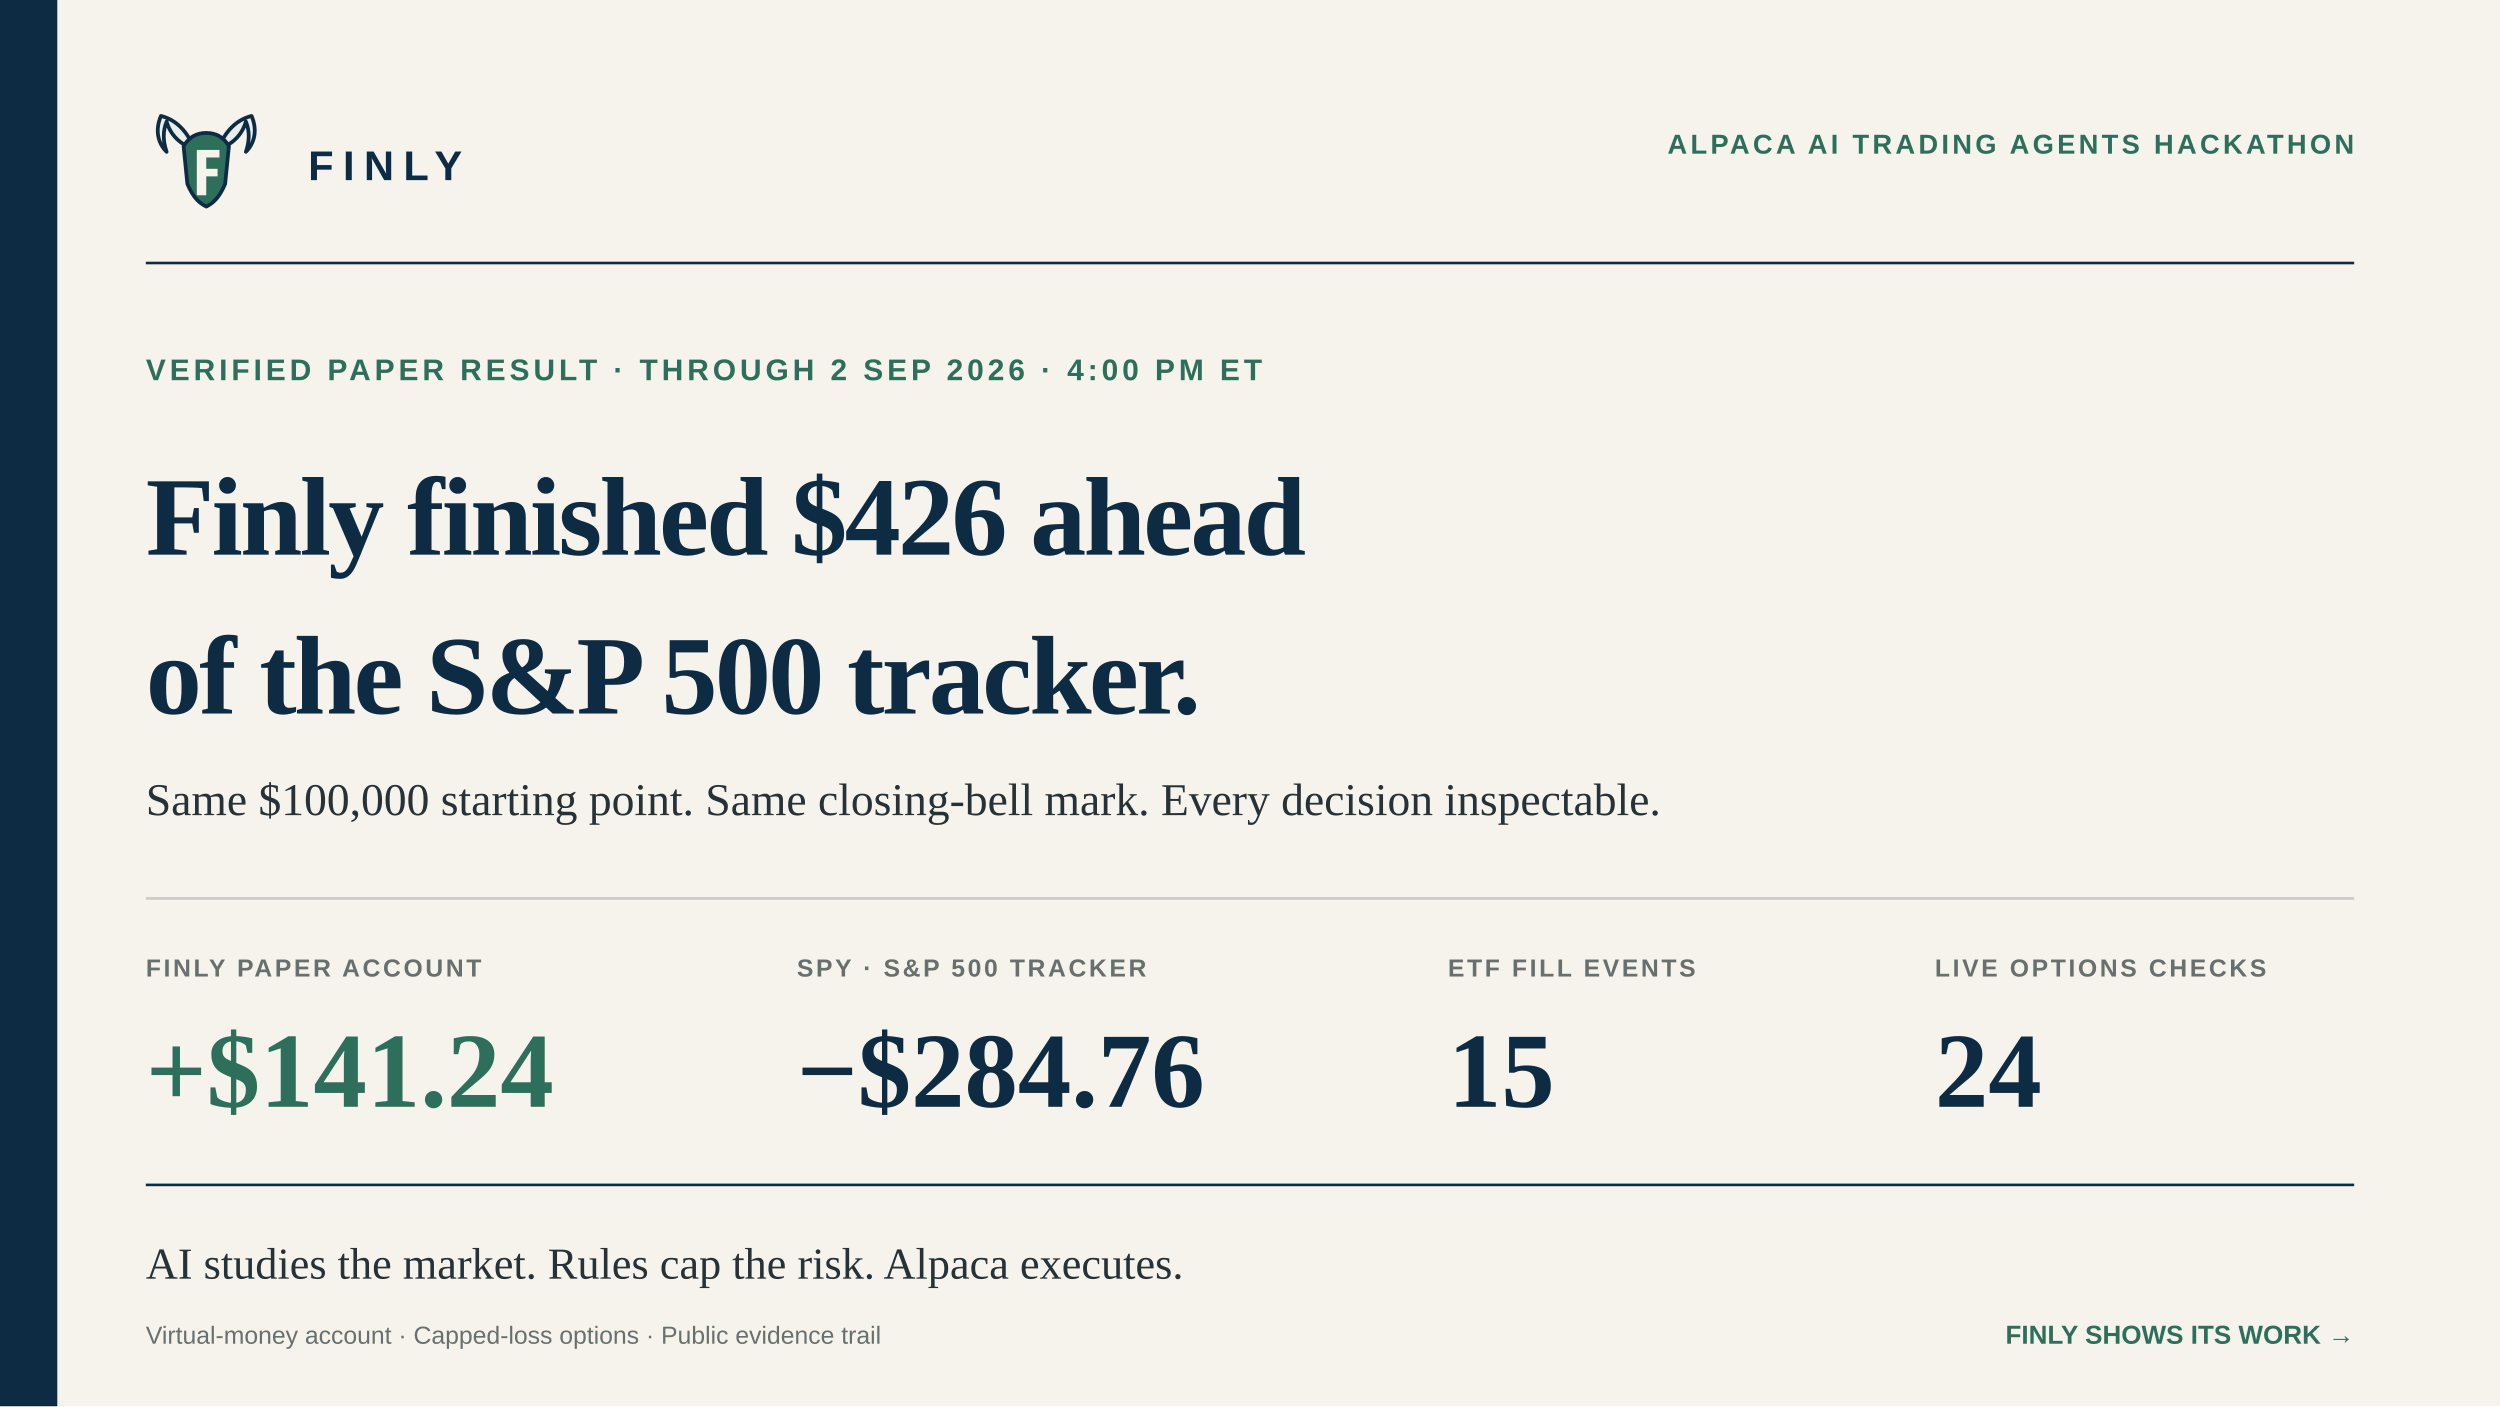
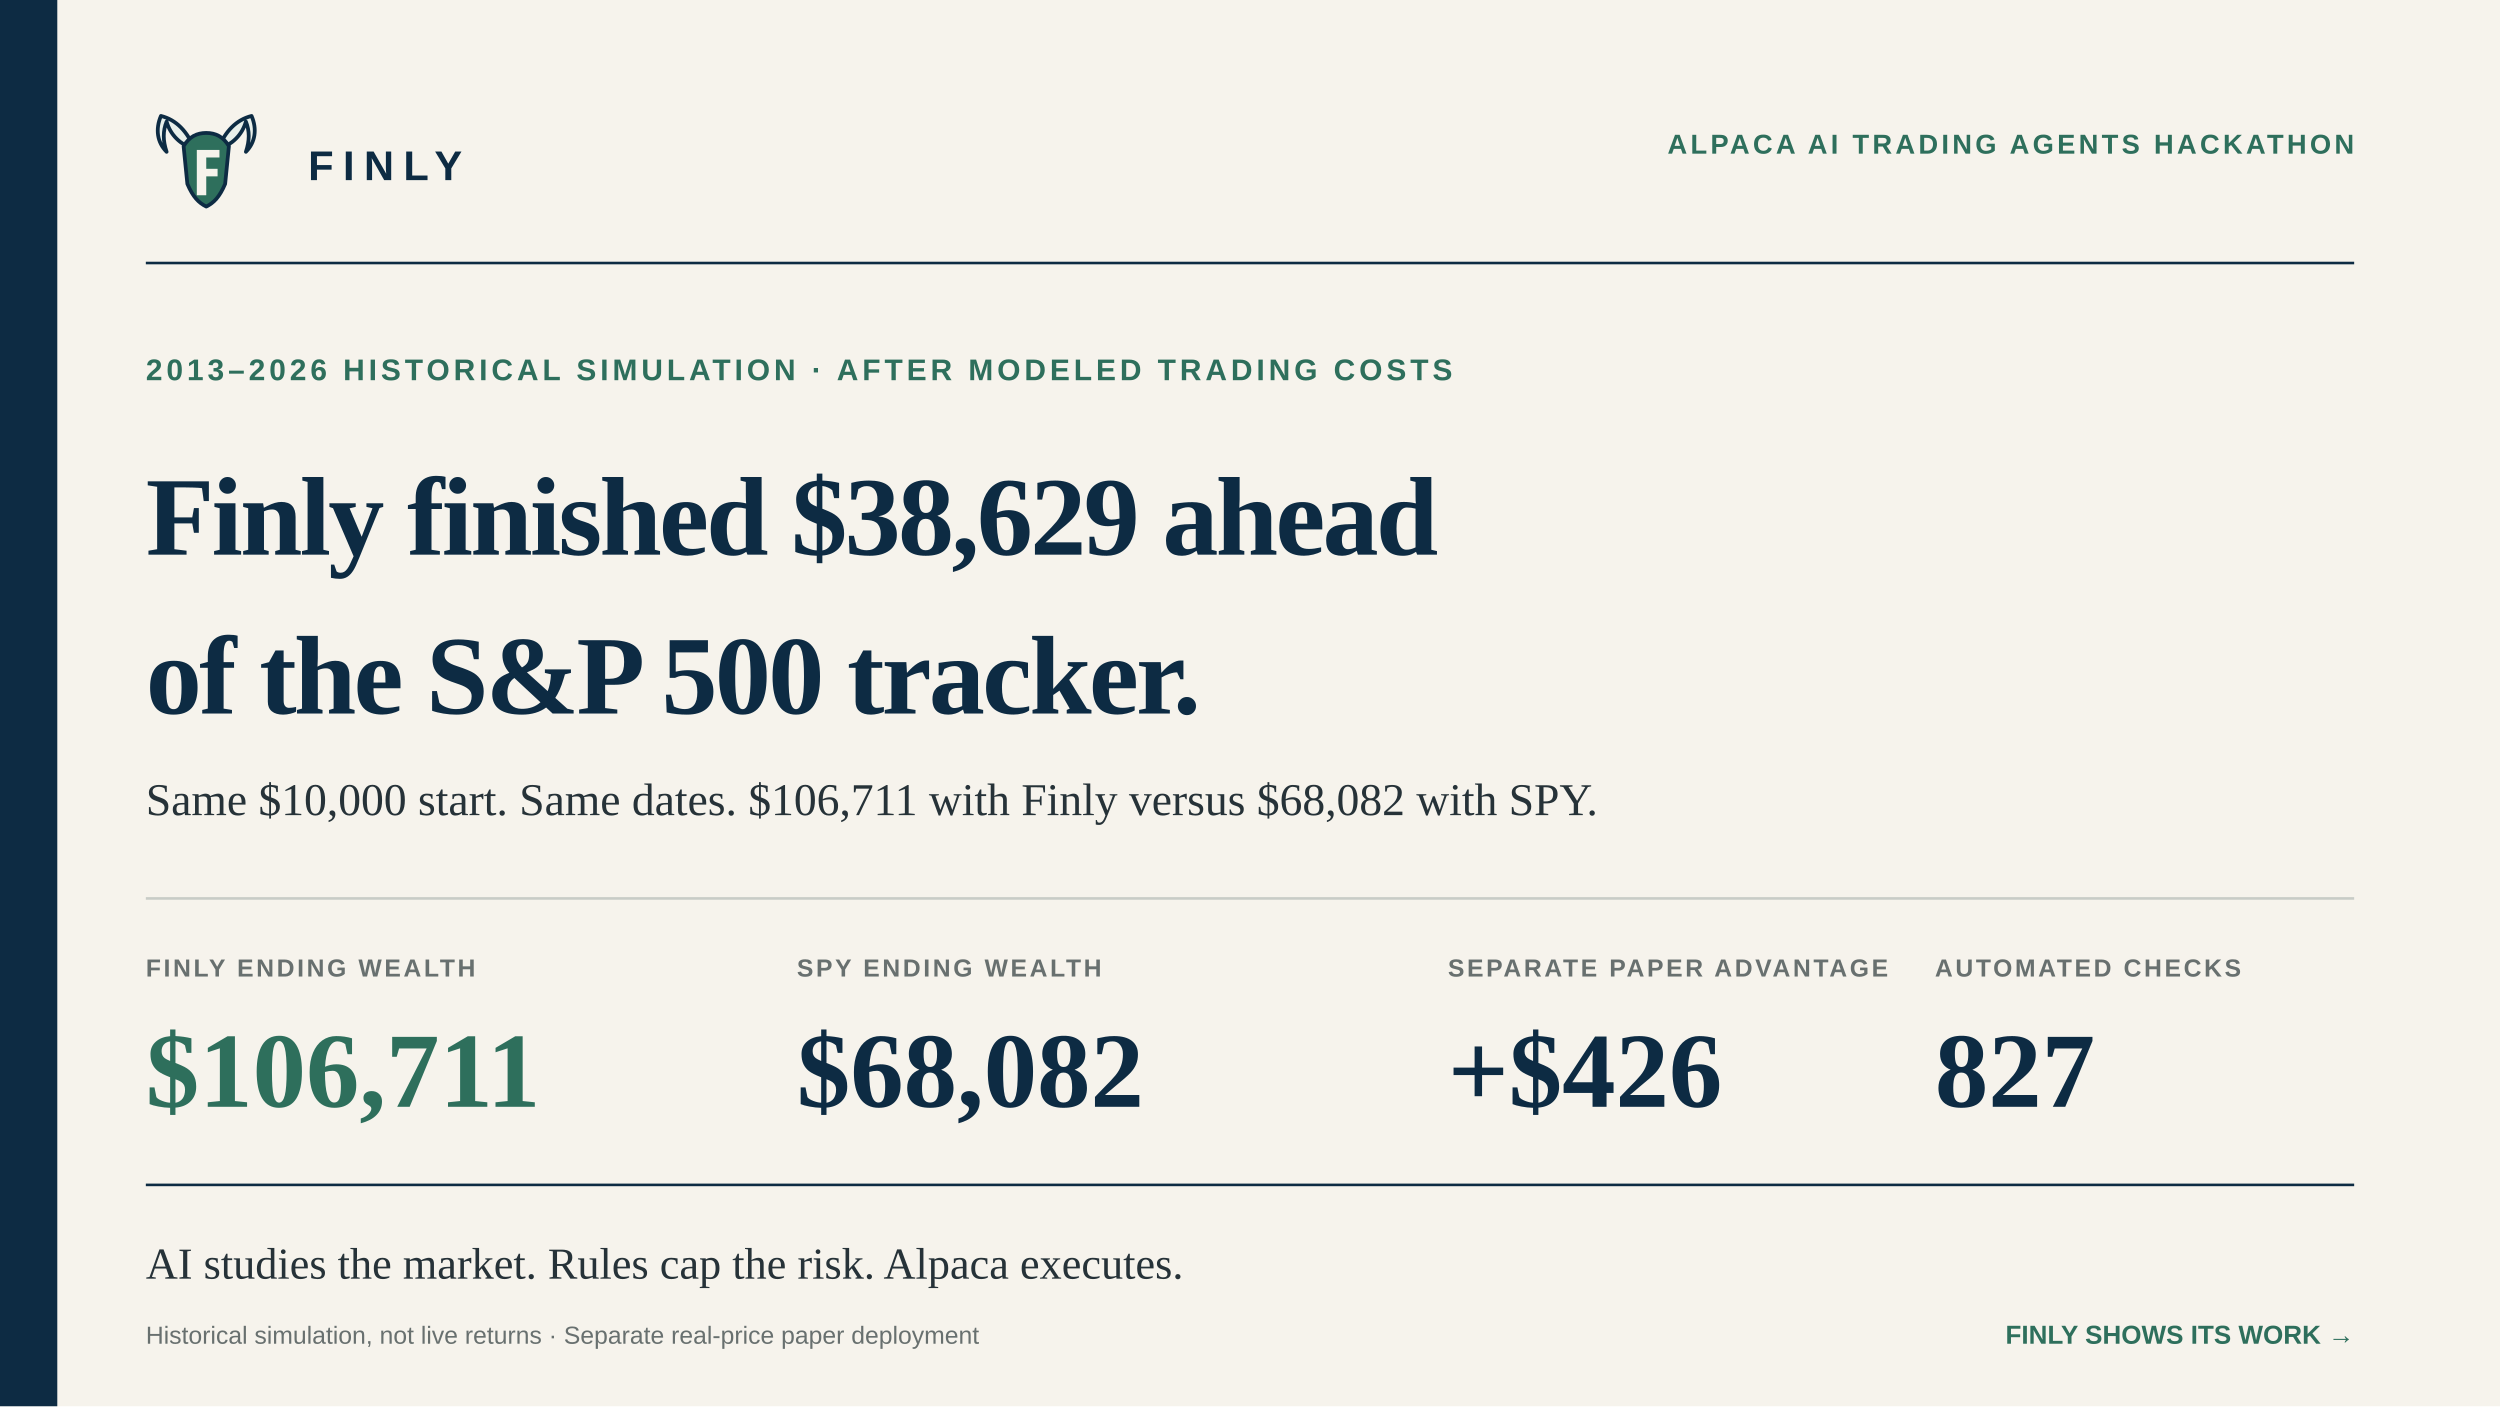
<svg xmlns="http://www.w3.org/2000/svg" width="1920" height="1080" viewBox="0 0 1920 1080" role="img" aria-labelledby="title desc">
  <rect width="1920" height="1080" fill="#f6f3ec" />
  <rect x="0" y="0" width="44" height="1080" fill="#0d2b43" />
  <g transform="translate(112 76) scale(1.45)">
    <path d="M8 9c8 2 14 8 18 18-8-3-13-8-15-15-2 5-2 10 0 16-5-5-6-12-3-19Z" fill="#e8efea" stroke="#0d2b43" stroke-width="2" stroke-linejoin="round" />
    <path d="M56 9c-8 2-14 8-18 18 8-3 13-8 15-15 2 5 2 10 0 16 5-5 6-12 3-19Z" fill="#e8efea" stroke="#0d2b43" stroke-width="2" stroke-linejoin="round" />
    <path d="M20 25c3-5 7-7 12-7s9 2 12 7l-2 20c-3 7-6 10-10 12-4-2-7-5-10-12l-2-20Z" fill="#2e6f5c" stroke="#0d2b43" stroke-width="2" stroke-linejoin="round" />
    <path d="M27 27h12v4h-7v6h6v4h-6v10h-5V27Z" fill="#f6f3ec" />
    <text x="86" y="43" fill="#0d2b43" font-family="Arial, Helvetica, sans-serif" font-size="22" font-weight="700" letter-spacing="5">FINLY</text>
  </g>
  <text x="1808" y="118" fill="#2e6f5c" font-family="Arial, Helvetica, sans-serif" font-size="21" font-weight="700" letter-spacing="2.5" text-anchor="end">ALPACA AI TRADING AGENTS HACKATHON</text>
  <line x1="112" y1="202" x2="1808" y2="202" stroke="#0d2b43" stroke-width="2" />
-   <text x="112" y="292" fill="#2e6f5c" font-family="Arial, Helvetica, sans-serif" font-size="23" font-weight="700" letter-spacing="3">VERIFIED PAPER RESULT · THROUGH 2 SEP 2026 · 4:00 PM ET</text>
+   <text x="112" y="292" fill="#2e6f5c" font-family="Arial, Helvetica, sans-serif" font-size="23" font-weight="700" letter-spacing="3">2013–2026 HISTORICAL SIMULATION · AFTER MODELED TRADING COSTS</text>
  <g fill="#0d2b43" font-family="Georgia, Times New Roman, serif" font-weight="700" letter-spacing="-2">
-     <text x="112" y="426" font-size="86">Finly finished $426 ahead</text>
+     <text x="112" y="426" font-size="86">Finly finished $38,629 ahead</text>
    <text x="112" y="548" font-size="86">of the S&amp;P 500 tracker.</text>
  </g>
-   <text x="112" y="626" fill="#263238" font-family="Georgia, Times New Roman, serif" font-size="35">Same $100,000 starting point. Same closing-bell mark. Every decision inspectable.</text>
+   <text x="112" y="626" fill="#263238" font-family="Georgia, Times New Roman, serif" font-size="35">Same $10,000 start. Same dates. $106,711 with Finly versus $68,082 with SPY.</text>
  <line x1="112" y1="690" x2="1808" y2="690" stroke="#c8ccc7" stroke-width="2" />
  <g font-family="Arial, Helvetica, sans-serif">
-     <text x="112" y="750" fill="#68706f" font-size="19" font-weight="700" letter-spacing="2">FINLY PAPER ACCOUNT</text>
-     <text x="112" y="850" fill="#2e6f5c" font-family="Georgia, Times New Roman, serif" font-size="82" font-weight="700">+$141.24</text>
-     <text x="612" y="750" fill="#68706f" font-size="19" font-weight="700" letter-spacing="2">SPY · S&amp;P 500 TRACKER</text>
-     <text x="612" y="850" fill="#0d2b43" font-family="Georgia, Times New Roman, serif" font-size="82" font-weight="700">−$284.76</text>
-     <text x="1112" y="750" fill="#68706f" font-size="19" font-weight="700" letter-spacing="2">ETF FILL EVENTS</text>
-     <text x="1112" y="850" fill="#0d2b43" font-family="Georgia, Times New Roman, serif" font-size="82" font-weight="700">15</text>
-     <text x="1486" y="750" fill="#68706f" font-size="19" font-weight="700" letter-spacing="2">LIVE OPTIONS CHECKS</text>
-     <text x="1486" y="850" fill="#0d2b43" font-family="Georgia, Times New Roman, serif" font-size="82" font-weight="700">24</text>
+     <text x="112" y="750" fill="#68706f" font-size="19" font-weight="700" letter-spacing="2">FINLY ENDING WEALTH</text>
+     <text x="112" y="850" fill="#2e6f5c" font-family="Georgia, Times New Roman, serif" font-size="82" font-weight="700">$106,711</text>
+     <text x="612" y="750" fill="#68706f" font-size="19" font-weight="700" letter-spacing="2">SPY ENDING WEALTH</text>
+     <text x="612" y="850" fill="#0d2b43" font-family="Georgia, Times New Roman, serif" font-size="82" font-weight="700">$68,082</text>
+     <text x="1112" y="750" fill="#68706f" font-size="19" font-weight="700" letter-spacing="2">SEPARATE PAPER ADVANTAGE</text>
+     <text x="1112" y="850" fill="#0d2b43" font-family="Georgia, Times New Roman, serif" font-size="82" font-weight="700">+$426</text>
+     <text x="1486" y="750" fill="#68706f" font-size="19" font-weight="700" letter-spacing="2">AUTOMATED CHECKS</text>
+     <text x="1486" y="850" fill="#0d2b43" font-family="Georgia, Times New Roman, serif" font-size="82" font-weight="700">827</text>
  </g>
  <line x1="112" y1="910" x2="1808" y2="910" stroke="#0d2b43" stroke-width="2" />
  <text x="112" y="982" fill="#263238" font-family="Georgia, Times New Roman, serif" font-size="34">AI studies the market. Rules cap the risk. Alpaca executes.</text>
-   <text x="112" y="1032" fill="#68706f" font-family="Arial, Helvetica, sans-serif" font-size="19">Virtual-money account · Capped-loss options · Public evidence trail</text>
+   <text x="112" y="1032" fill="#68706f" font-family="Arial, Helvetica, sans-serif" font-size="19">Historical simulation, not live returns · Separate real-price paper deployment</text>
  <text x="1808" y="1032" fill="#2e6f5c" font-family="Arial, Helvetica, sans-serif" font-size="20" font-weight="700" text-anchor="end">FINLY SHOWS ITS WORK →</text>
</svg>
